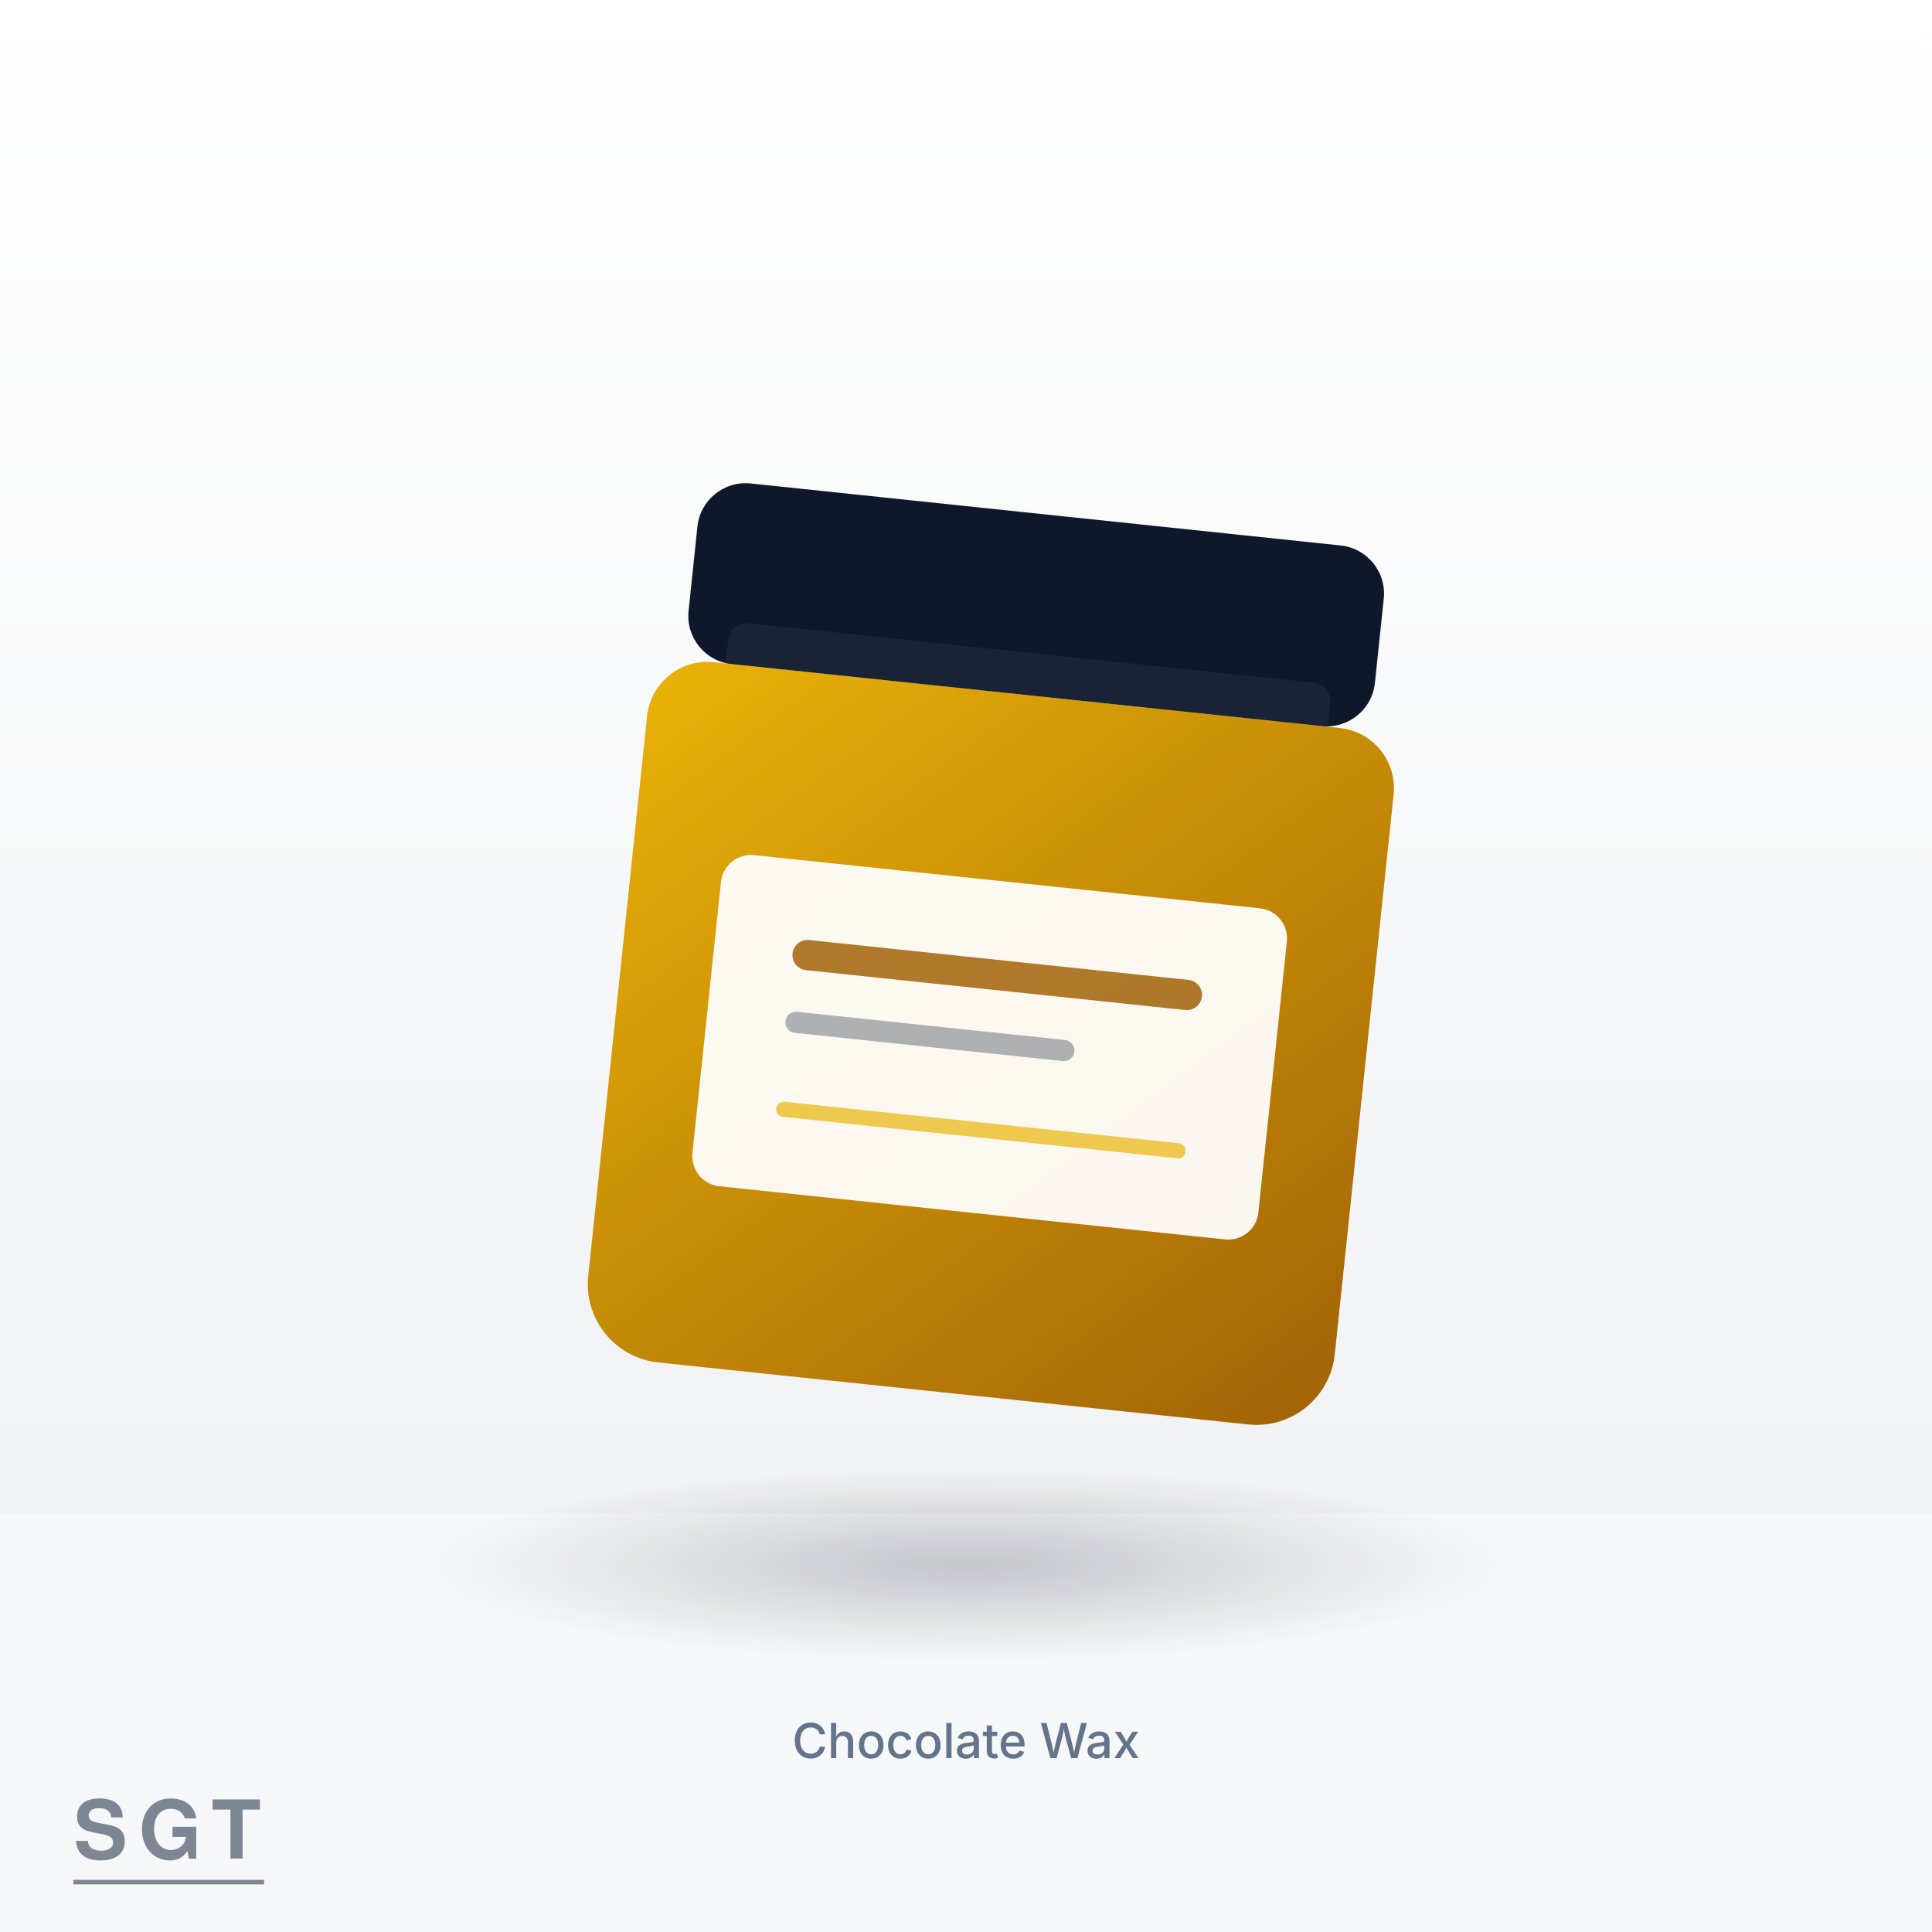
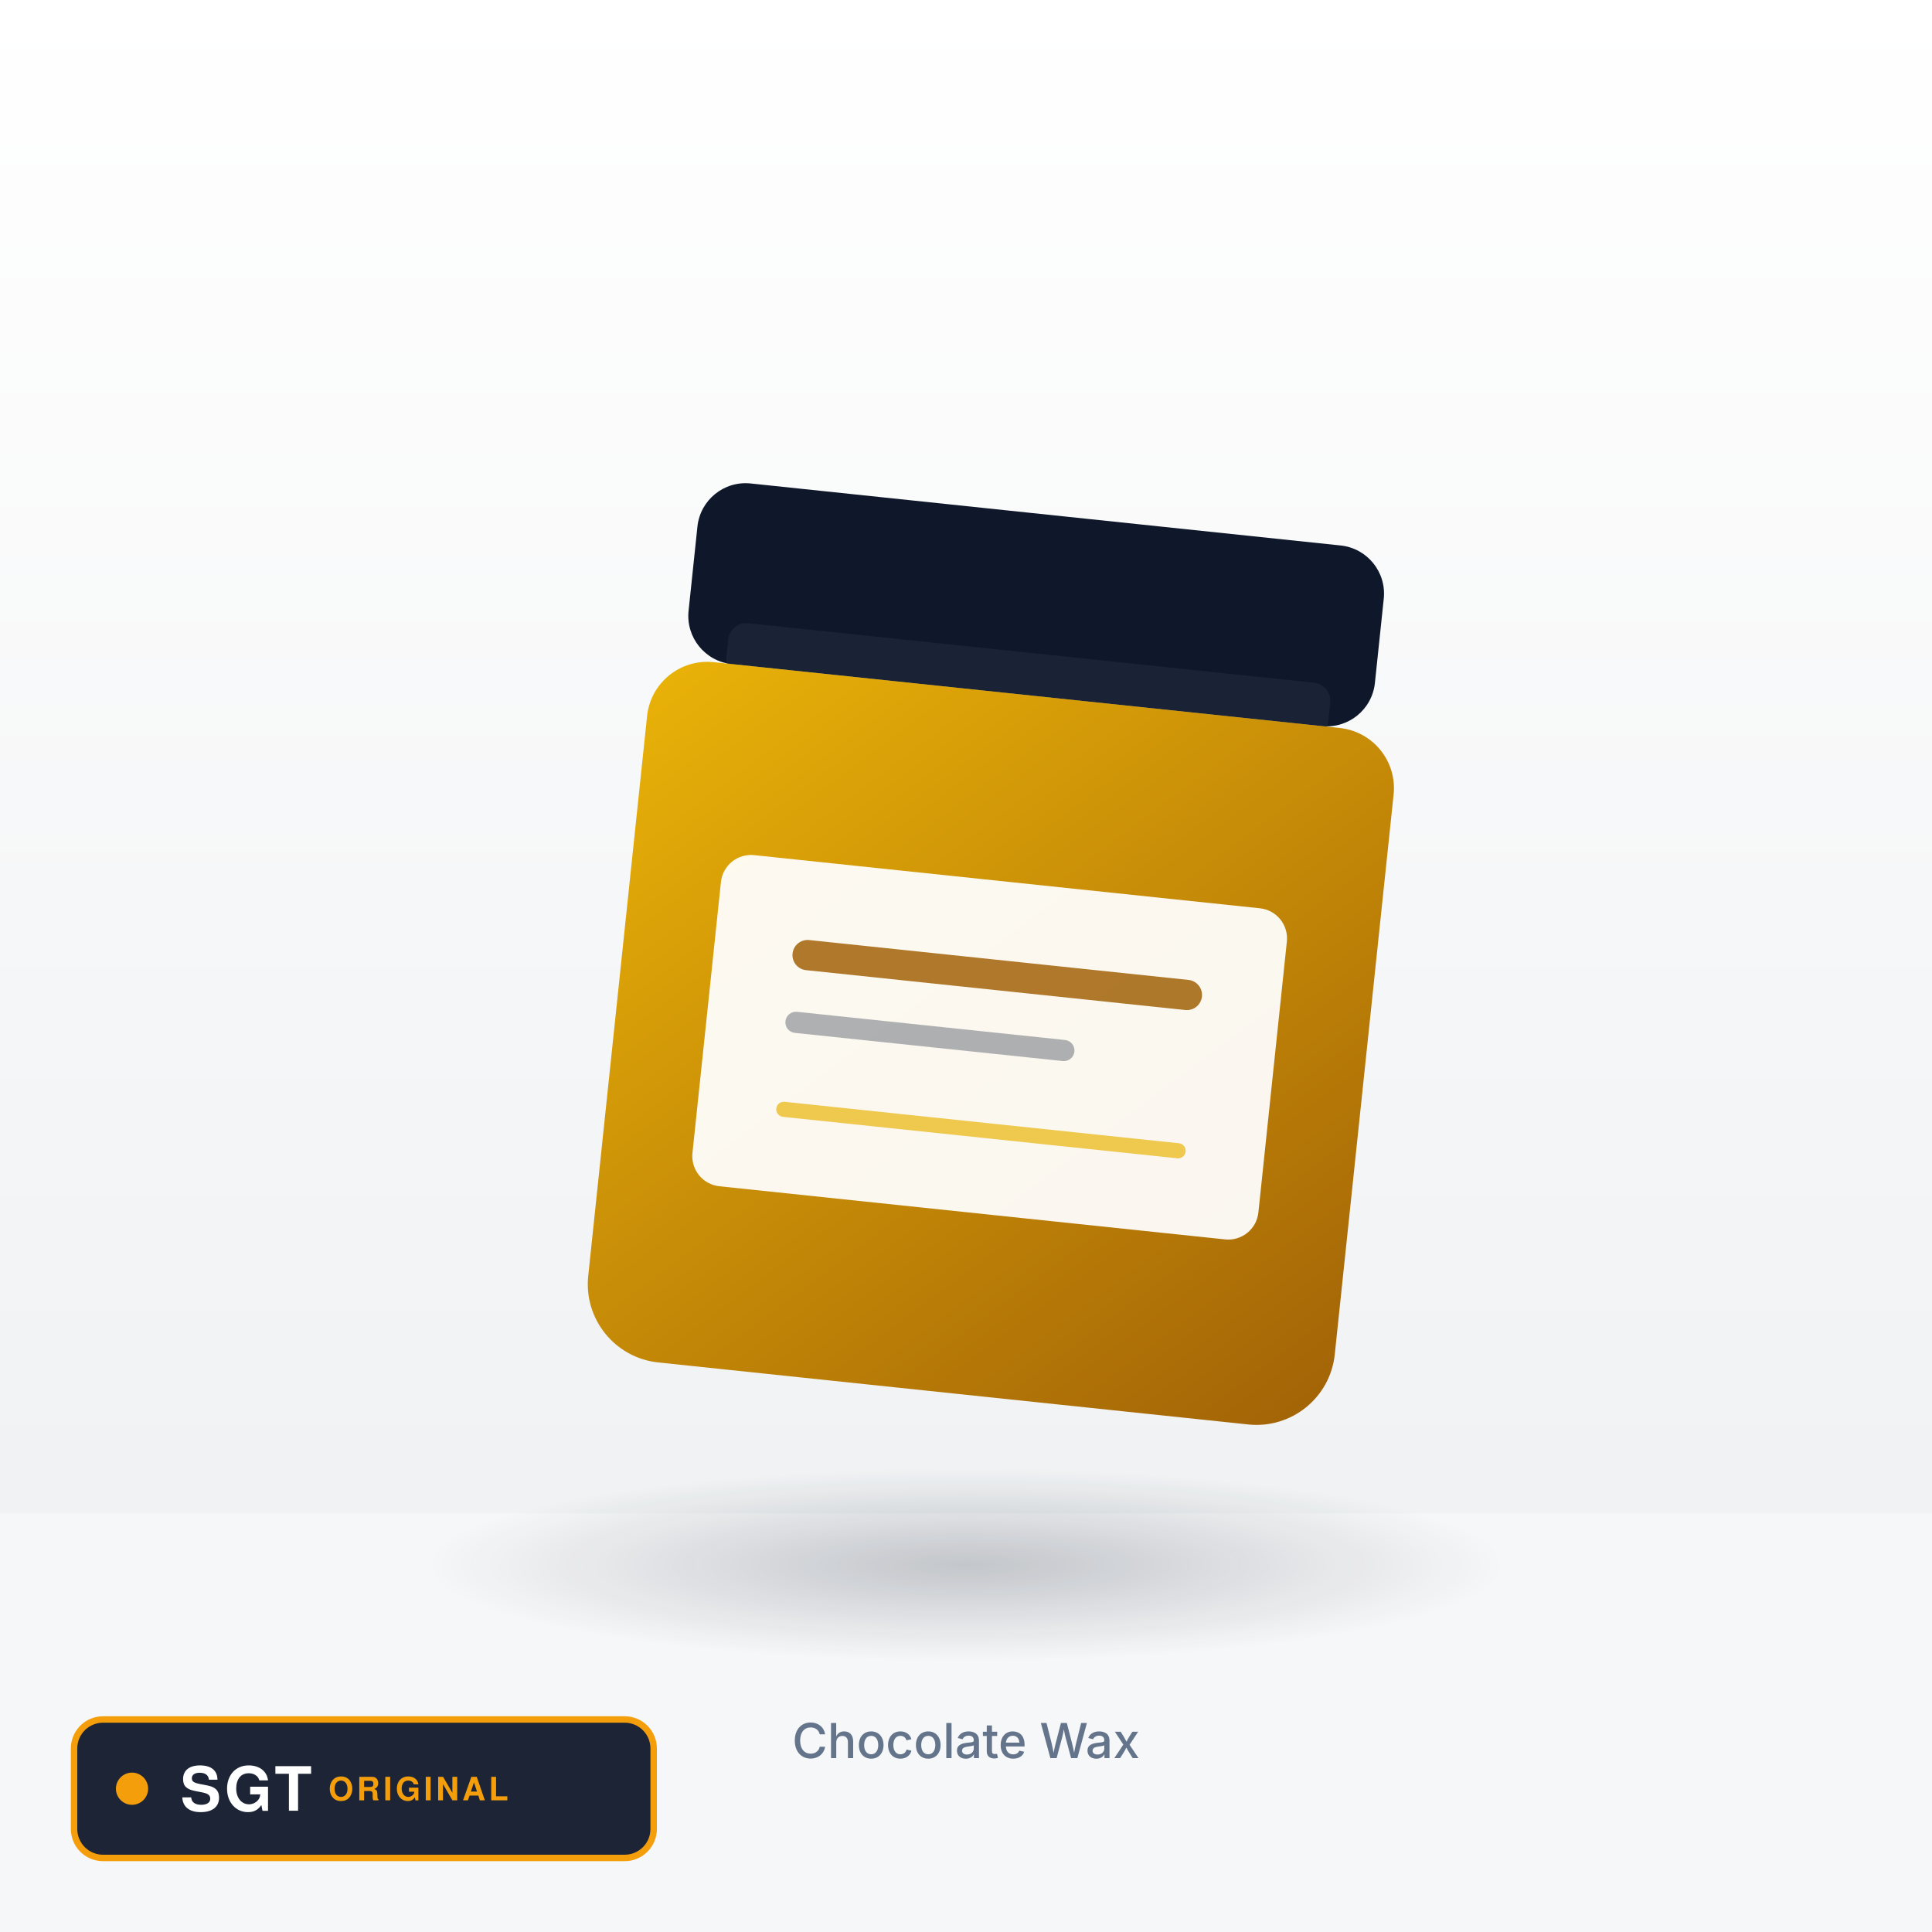
<svg xmlns="http://www.w3.org/2000/svg" viewBox="0 0 600 600" width="600" height="600" role="img" aria-label="Chocolate Wax — Waxing">
  <defs>
    <linearGradient id="bg" x1="0" y1="0" x2="0" y2="1">
      <stop offset="0%" stop-color="#ffffff" />
      <stop offset="100%" stop-color="#eceef0" />
    </linearGradient>
    <linearGradient id="body" x1="0" y1="0" x2="1" y2="1">
      <stop offset="0%" stop-color="#eab308" />
      <stop offset="100%" stop-color="#a16207" />
    </linearGradient>
    <linearGradient id="stroke" x1="0" y1="0" x2="1" y2="1">
      <stop offset="0%" stop-color="#eab308" />
      <stop offset="100%" stop-color="#a16207" />
    </linearGradient>
    <radialGradient id="shadow" cx="50%" cy="50%">
      <stop offset="0%" stop-color="#0f172a" stop-opacity="0.22" />
      <stop offset="100%" stop-color="#0f172a" stop-opacity="0" />
    </radialGradient>
  </defs>
  <rect width="600" height="600" fill="url(#bg)" />
  <rect y="470" width="600" height="130" fill="#f6f7f8" />
  <ellipse cx="300" cy="486" rx="168" ry="30" fill="url(#shadow)" />
  <g transform="translate(310 300) rotate(6) scale(0.94) translate(-300 -300)">
    <rect x="186" y="150" width="228" height="60" rx="16" fill="#0f172a" />
    <rect x="200" y="196" width="200" height="18" rx="6" fill="#1e293b" opacity="0.65" />
    <path d="M196 210h208a20 20 0 0 1 20 20v186a26 26 0 0 1-26 26H202a26 26 0 0 1-26-26V230a20 20 0 0 1 20-20z" fill="url(#body)" />
    <rect x="206" y="272" width="188" height="110" rx="10" fill="#ffffff" opacity="0.94" />
    <rect x="232" y="298" width="136" height="10" rx="5" fill="#a16207" opacity="0.85" />
    <rect x="232" y="322" width="96" height="7" rx="3.5" fill="#1e293b" opacity="0.35" />
    <rect x="232" y="352" width="136" height="5" rx="2.5" fill="#eab308" opacity="0.7" />
  </g>
  <text x="300" y="546" font-family="ui-sans-serif,system-ui,-apple-system,sans-serif" font-size="15" font-weight="500" fill="#64748b" text-anchor="middle">Chocolate Wax</text>
-   <g id="sgt-mark" opacity="0.62">
-     <text x="22.8" y="577.2" fill="#334155" font-family="Helvetica Neue, Helvetica, Arial, sans-serif" font-size="25.2" font-weight="600" letter-spacing="3.53">SGT</text>
-     <rect x="22.8" y="583.8" width="59.2" height="1.4" fill="#334155" />
+   <g id="sgt-brand-tag">
+     <rect x="23" y="534" width="180" height="43" rx="9" fill="#0f172a" fill-opacity="0.94" stroke="#f59e0b" stroke-width="2" />
+     <circle cx="41" cy="555.5" r="5" fill="#f59e0b" />
+     <text x="56" y="562.34" fill="#ffffff" font-family="Helvetica Neue, Helvetica, Arial, sans-serif" font-weight="700" font-size="19" letter-spacing="1.14">SGT</text>
+     <text x="102" y="559.1" fill="#f59e0b" font-family="Helvetica Neue, Helvetica, Arial, sans-serif" font-weight="600" font-size="10" letter-spacing="1.00">ORIGINAL</text>
  </g>
</svg>
